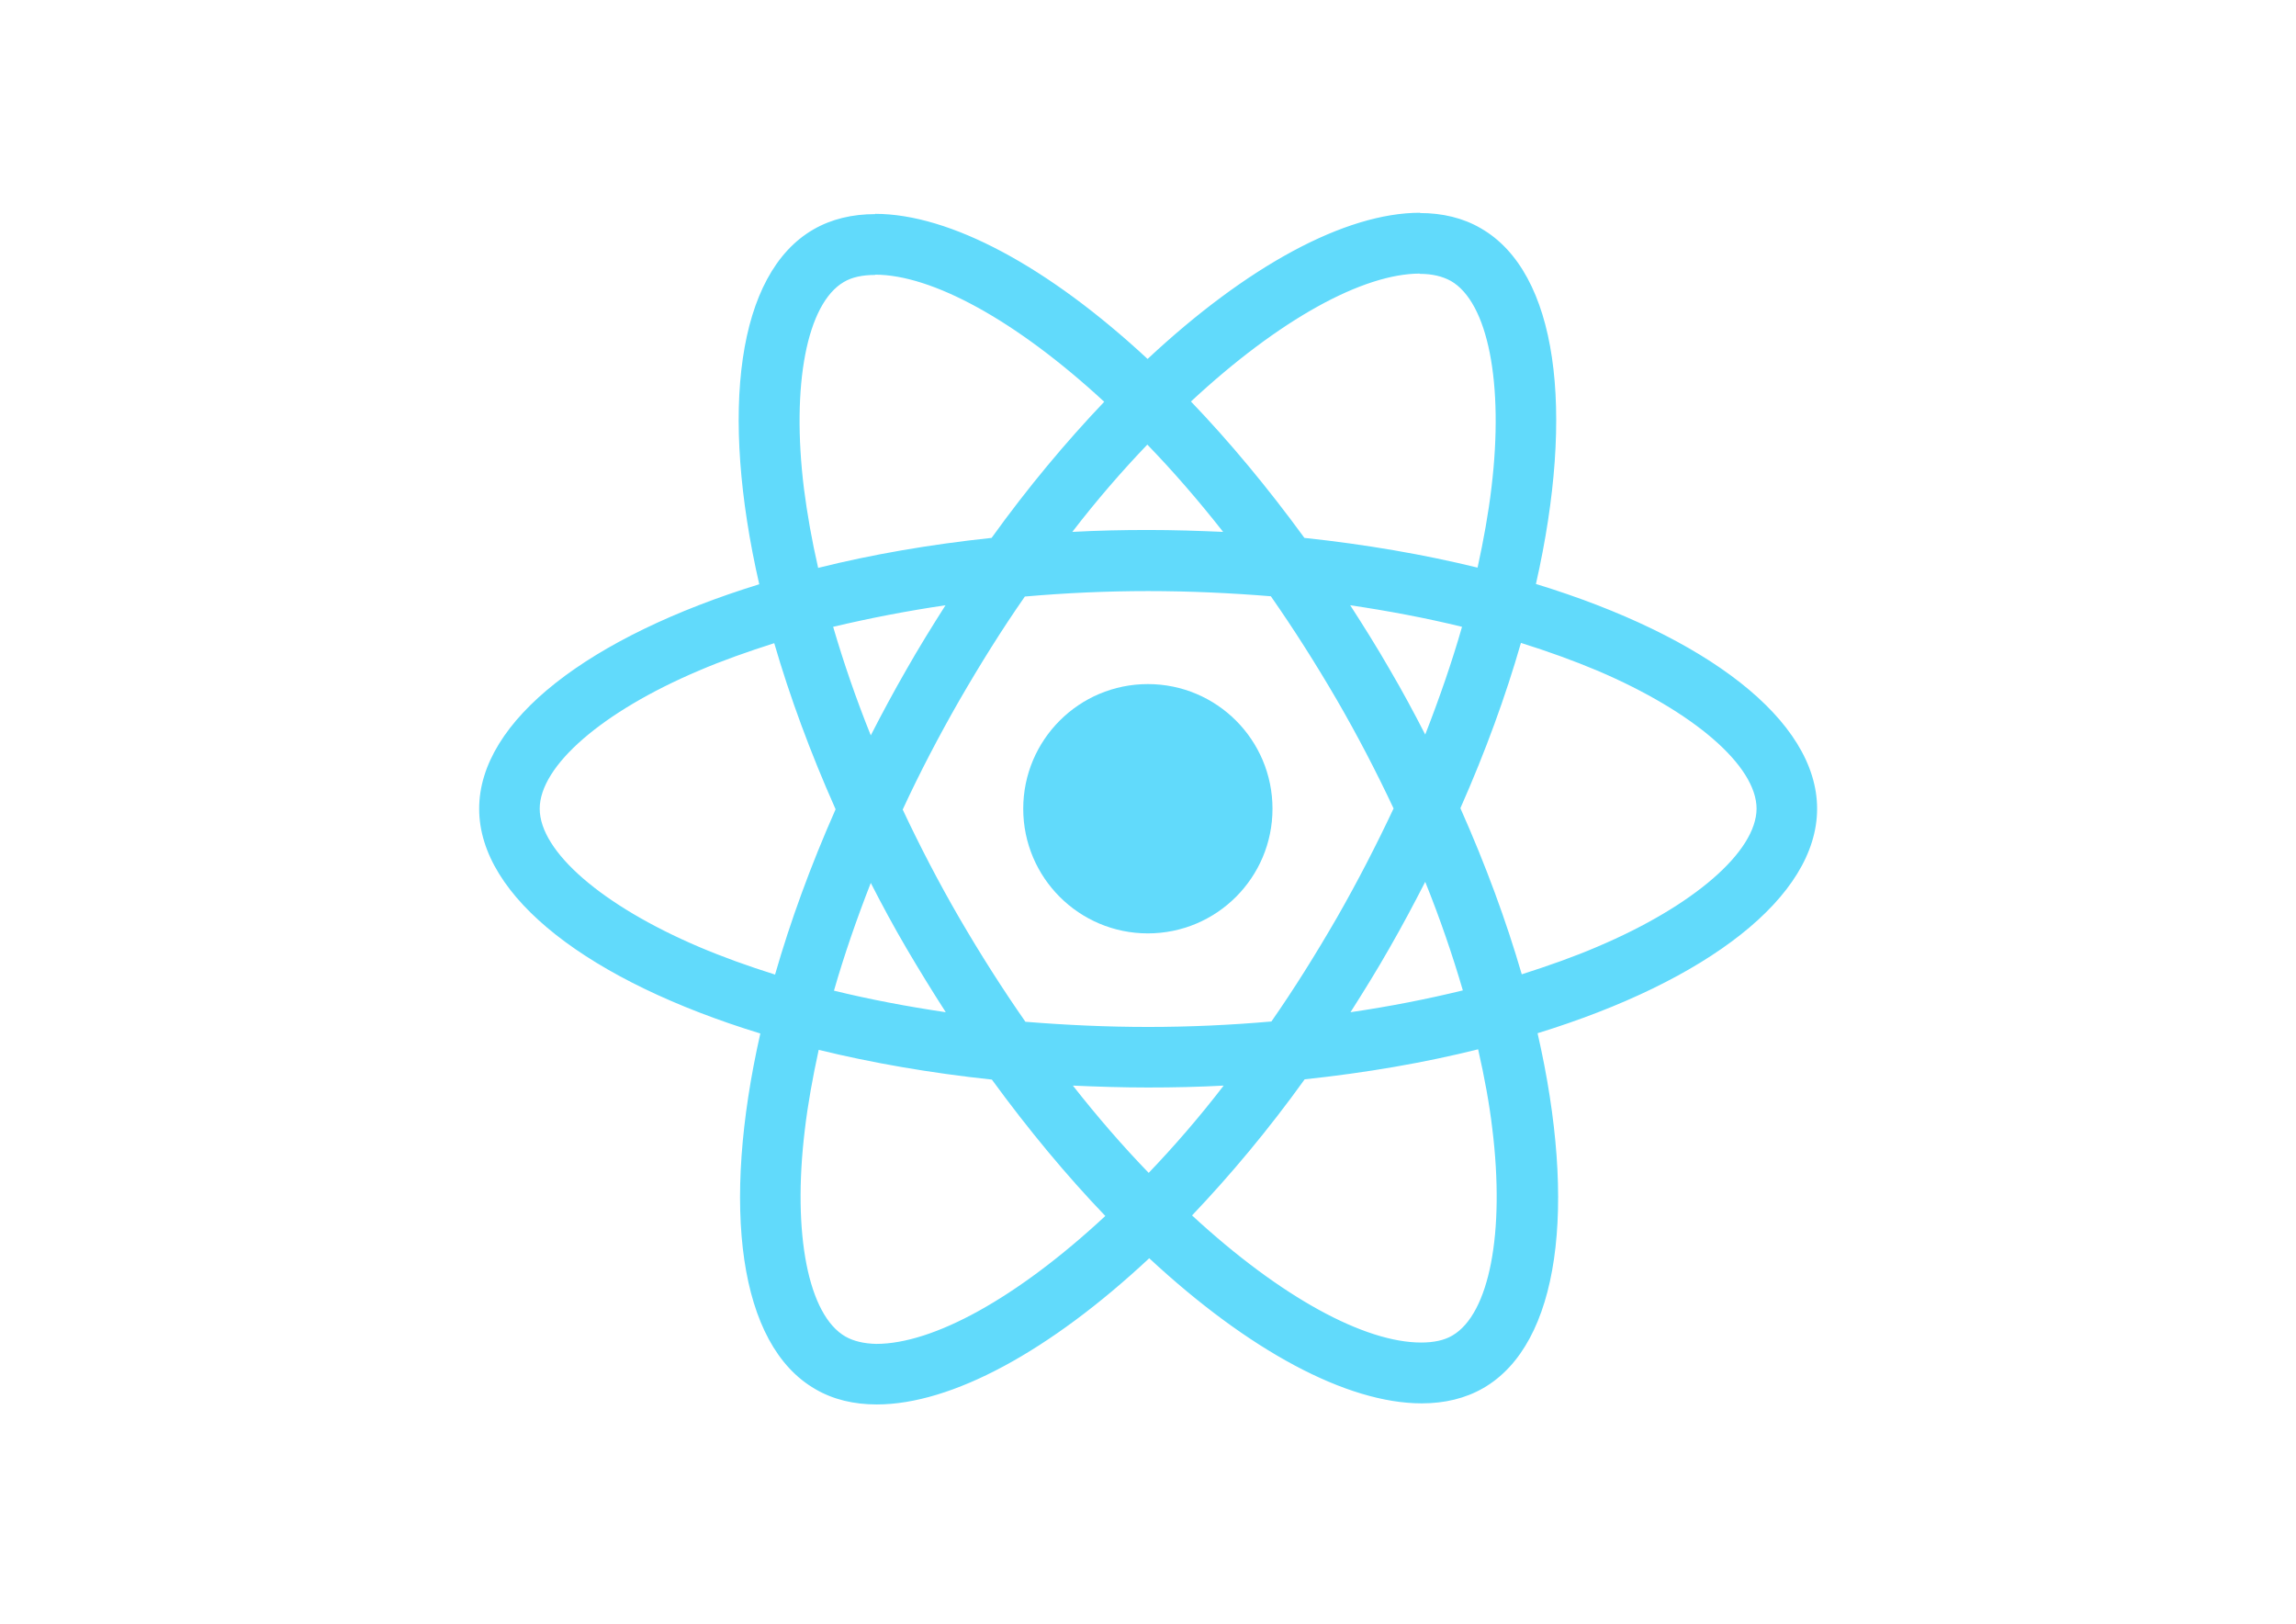
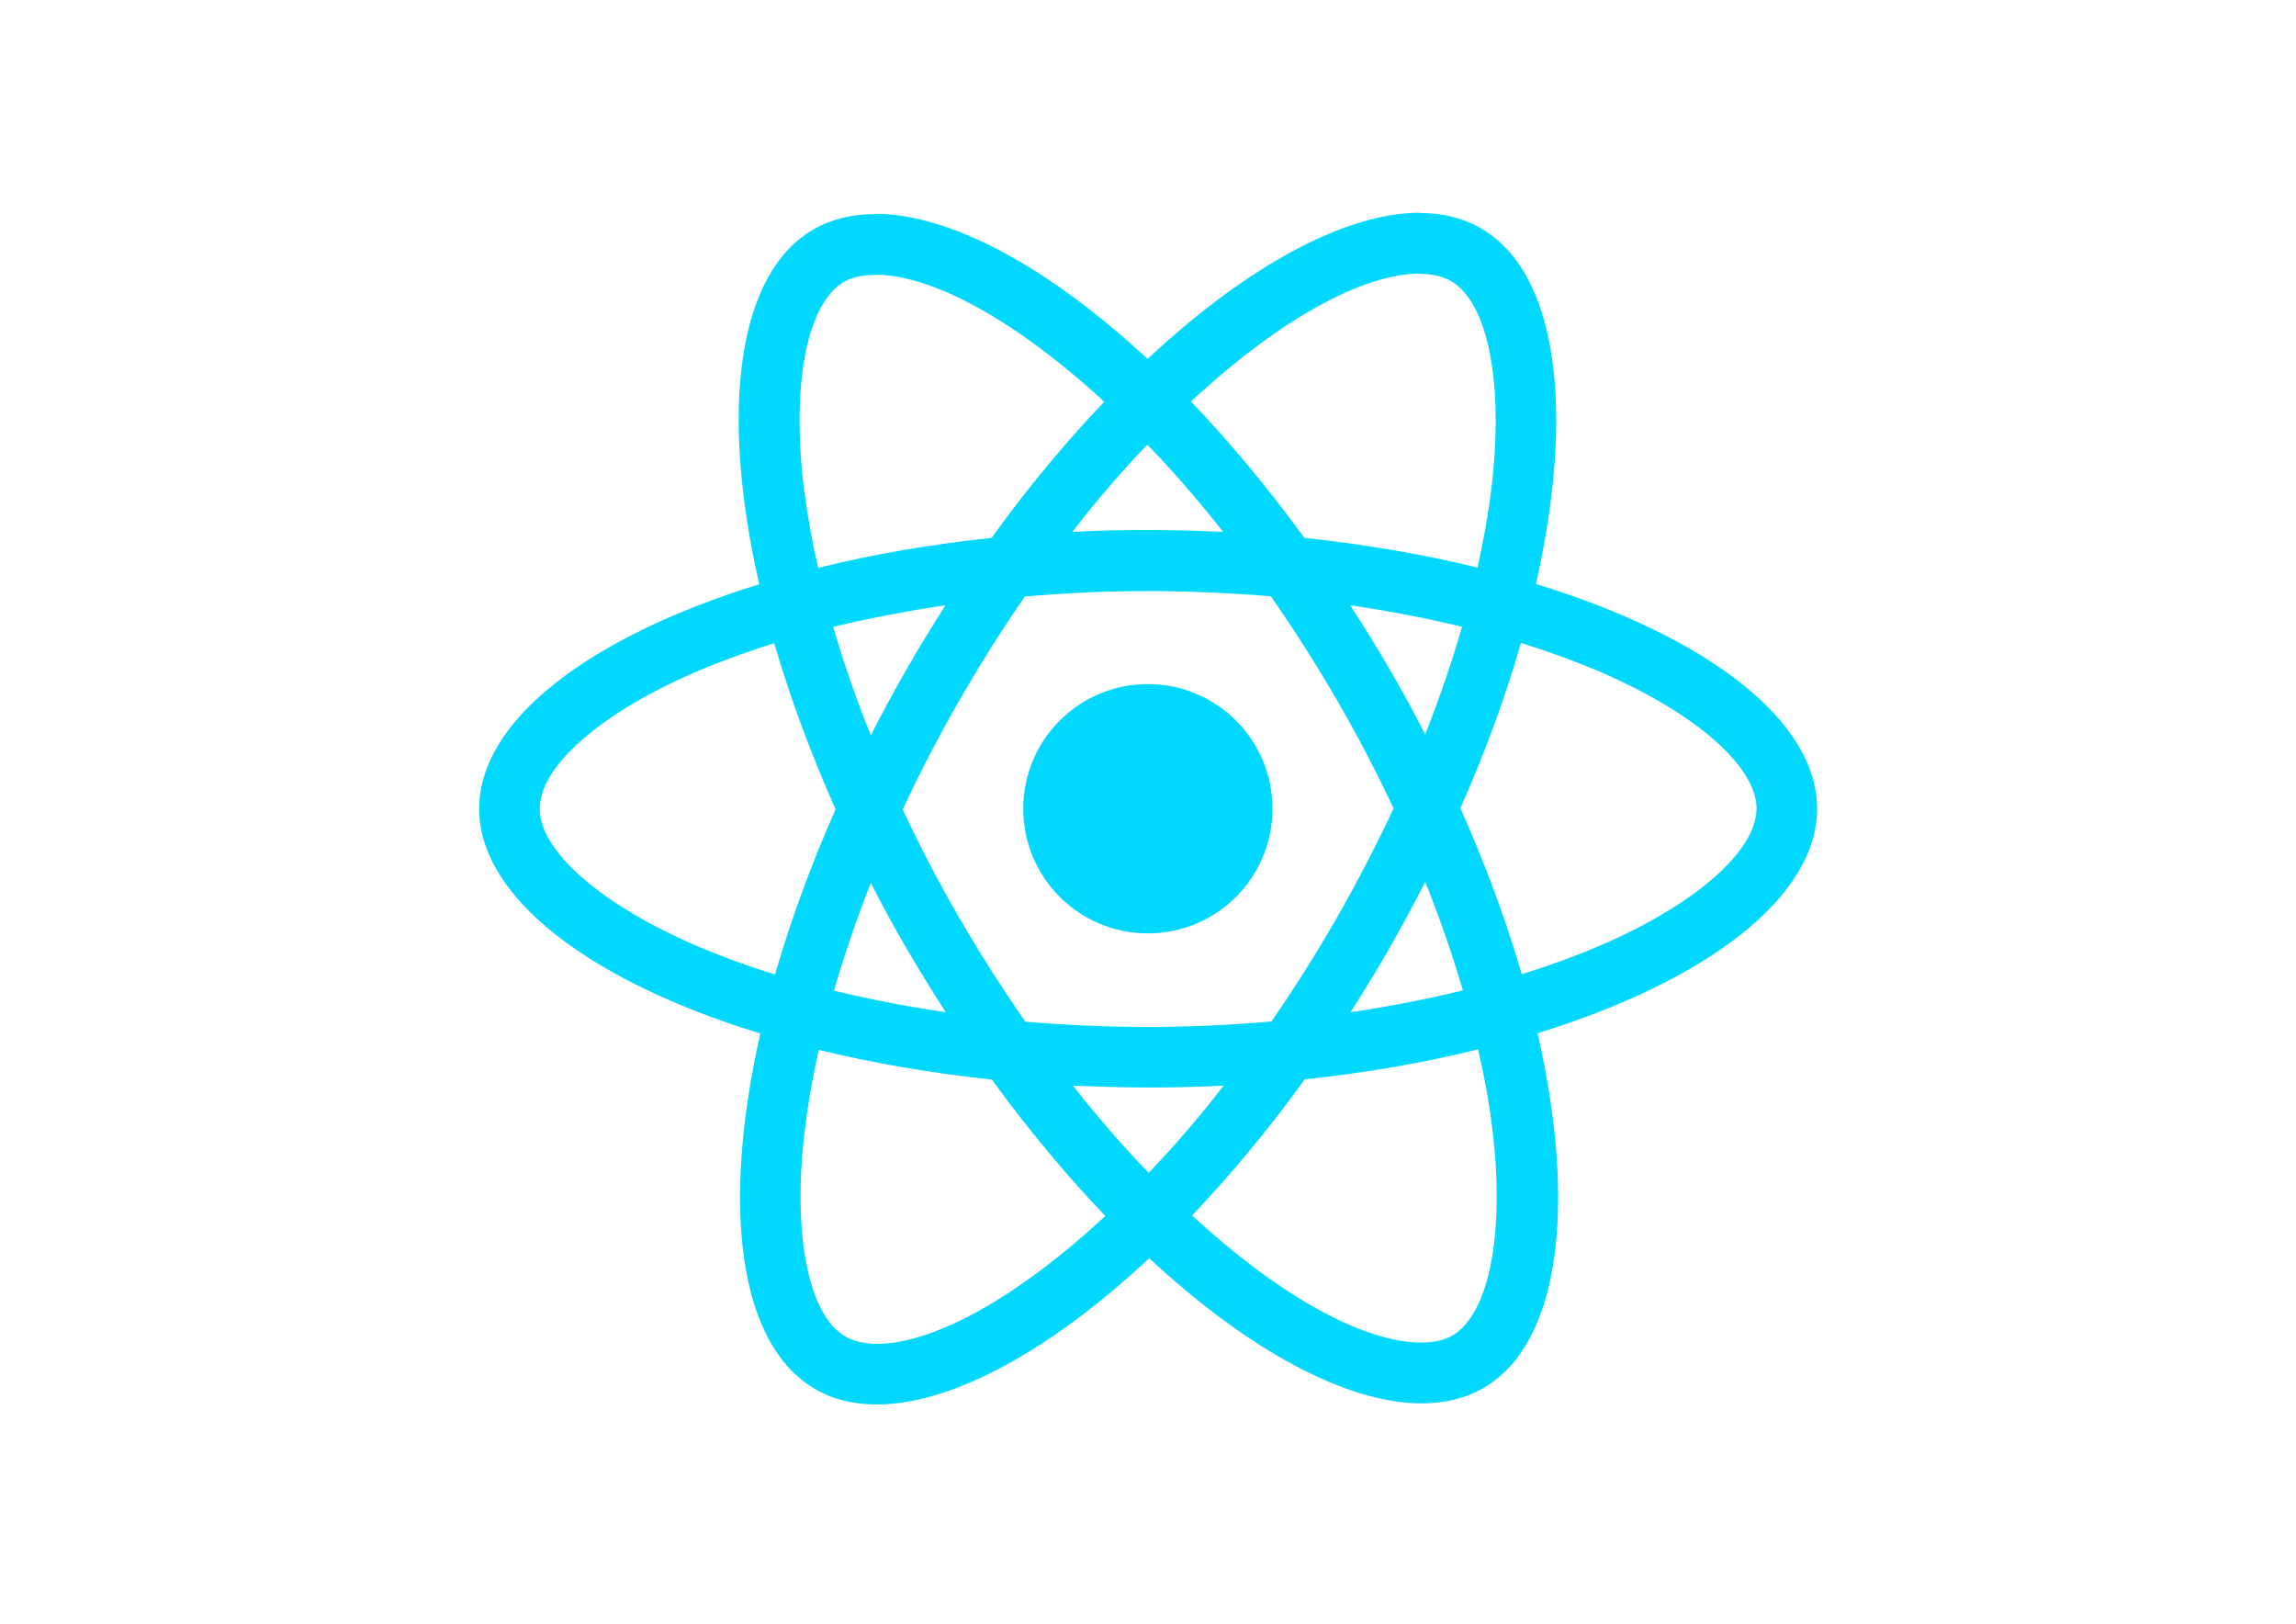
<svg xmlns="http://www.w3.org/2000/svg" viewBox="0 0 841.9 595.3">
-   <g fill="#61DAFB">
+   <g fill="#00D8FF">
    <path d="M666.3 296.5c0-32.5-40.7-63.3-103.1-82.4 14.4-63.6 8-114.2-20.2-130.4-6.5-3.8-14.1-5.6-22.4-5.6v22.3c4.6 0 8.3.9 11.4 2.6 13.6 7.8 19.5 37.5 14.9 75.7-1.1 9.4-2.9 19.3-5.1 29.4-19.6-4.8-41-8.5-63.5-10.9-13.5-18.5-27.5-35.3-41.6-50 32.6-30.3 63.2-46.9 84-46.9V78c-27.5 0-63.5 19.6-99.9 53.6-36.4-33.8-72.4-53.2-99.9-53.2v22.3c20.7 0 51.4 16.5 84 46.6-14 14.7-28 31.4-41.3 49.9-22.6 2.4-44 6.1-63.6 11-2.3-10-4-19.7-5.2-29-4.7-38.2 1.1-67.9 14.6-75.8 3-1.8 6.9-2.6 11.5-2.6V78.5c-8.4 0-16 1.8-22.6 5.6-28.1 16.2-34.4 66.7-19.9 130.1-62.2 19.2-102.7 49.9-102.7 82.3 0 32.5 40.7 63.3 103.1 82.4-14.4 63.6-8 114.2 20.2 130.4 6.5 3.8 14.1 5.6 22.5 5.6 27.5 0 63.5-19.6 99.9-53.6 36.4 33.8 72.4 53.2 99.9 53.2 8.4 0 16-1.8 22.6-5.6 28.1-16.2 34.4-66.7 19.9-130.1 62-19.1 102.5-49.9 102.5-82.3zm-130.2-66.7c-3.7 12.9-8.3 26.2-13.5 39.5-4.1-8-8.4-16-13.1-24-4.6-8-9.5-15.8-14.4-23.4 14.2 2.1 27.9 4.7 41 7.9zm-45.8 106.5c-7.8 13.5-15.8 26.3-24.1 38.2-14.9 1.3-30 2-45.2 2-15.1 0-30.2-.7-45-1.9-8.3-11.9-16.4-24.6-24.2-38-7.6-13.1-14.5-26.4-20.8-39.8 6.2-13.4 13.2-26.8 20.7-39.9 7.8-13.5 15.8-26.3 24.1-38.2 14.9-1.3 30-2 45.2-2 15.1 0 30.2.7 45 1.9 8.3 11.9 16.4 24.6 24.2 38 7.6 13.1 14.5 26.4 20.8 39.8-6.3 13.4-13.2 26.8-20.7 39.9zm32.3-13c5.4 13.4 10 26.8 13.8 39.8-13.1 3.2-26.9 5.9-41.2 8 4.9-7.7 9.8-15.6 14.4-23.7 4.6-8 8.9-16.1 13-24.1zM421.2 430c-9.3-9.6-18.6-20.3-27.8-32 9 .4 18.2.7 27.5.7 9.4 0 18.7-.2 27.8-.7-9 11.7-18.3 22.4-27.5 32zm-74.4-58.9c-14.2-2.1-27.9-4.7-41-7.9 3.7-12.9 8.3-26.2 13.5-39.5 4.1 8 8.4 16 13.1 24 4.7 8 9.5 15.8 14.4 23.4zM420.7 163c9.3 9.6 18.6 20.3 27.8 32-9-.4-18.2-.7-27.5-.7-9.4 0-18.7.2-27.8.7 9-11.7 18.3-22.4 27.5-32zm-74 58.9c-4.9 7.7-9.8 15.6-14.4 23.7-4.6 8-8.9 16-13 24-5.4-13.4-10-26.8-13.8-39.8 13.1-3.1 26.9-5.8 41.2-7.9zm-90.5 125.2c-35.4-15.1-58.3-34.9-58.3-50.6 0-15.7 22.9-35.6 58.3-50.6 8.6-3.7 18-7 27.7-10.1 5.7 19.6 13.2 40 22.5 60.9-9.2 20.8-16.6 41.1-22.2 60.6-9.9-3.1-19.3-6.5-28-10.2zM310 490c-13.6-7.8-19.5-37.5-14.9-75.7 1.1-9.4 2.9-19.3 5.1-29.4 19.6 4.8 41 8.5 63.5 10.9 13.5 18.5 27.5 35.3 41.6 50-32.6 30.3-63.2 46.9-84 46.9-4.5-.1-8.3-1-11.3-2.7zm237.2-76.2c4.7 38.2-1.1 67.9-14.6 75.8-3 1.8-6.9 2.6-11.5 2.6-20.7 0-51.4-16.5-84-46.6 14-14.7 28-31.4 41.3-49.9 22.6-2.4 44-6.1 63.6-11 2.3 10.1 4.1 19.8 5.2 29.1zm38.5-66.7c-8.6 3.7-18 7-27.7 10.1-5.7-19.6-13.2-40-22.5-60.9 9.2-20.8 16.6-41.1 22.2-60.6 9.9 3.1 19.3 6.5 28.1 10.2 35.4 15.1 58.3 34.9 58.3 50.6-.1 15.7-23 35.6-58.4 50.6zM320.8 78.4z" />
    <circle cx="420.9" cy="296.5" r="45.7" />
    <path d="M520.5 78.1z" />
  </g>
</svg>
